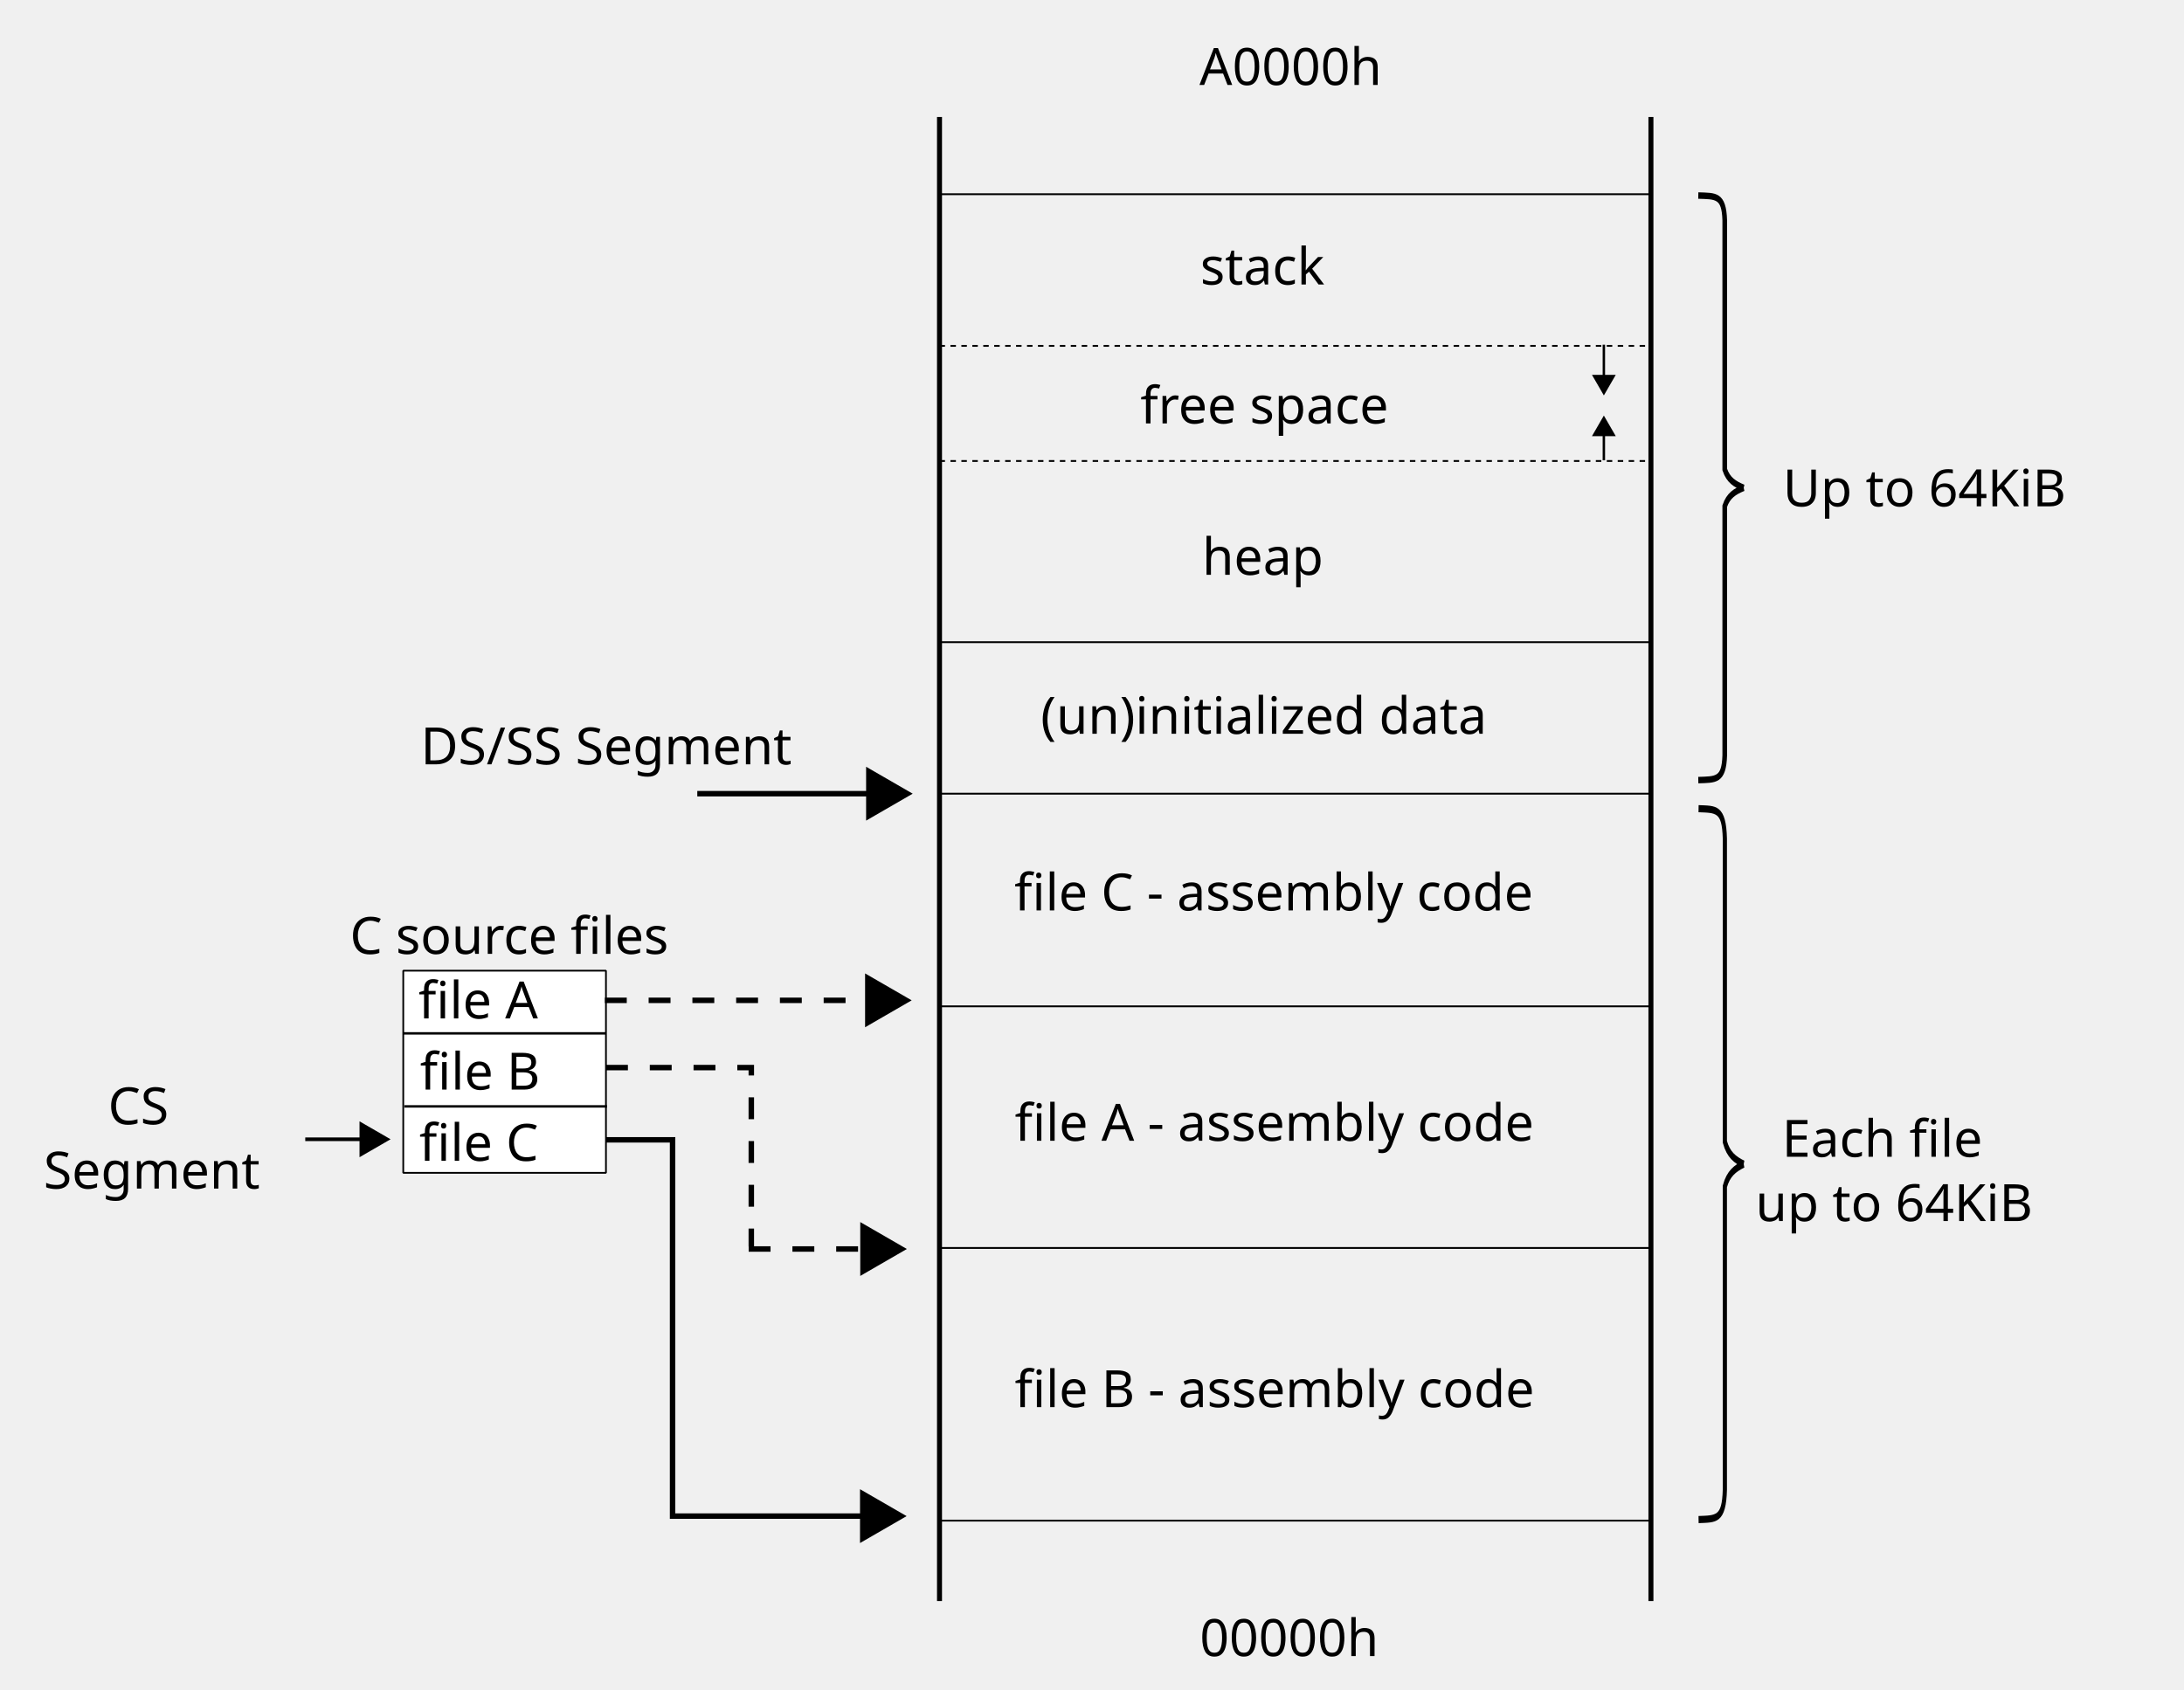
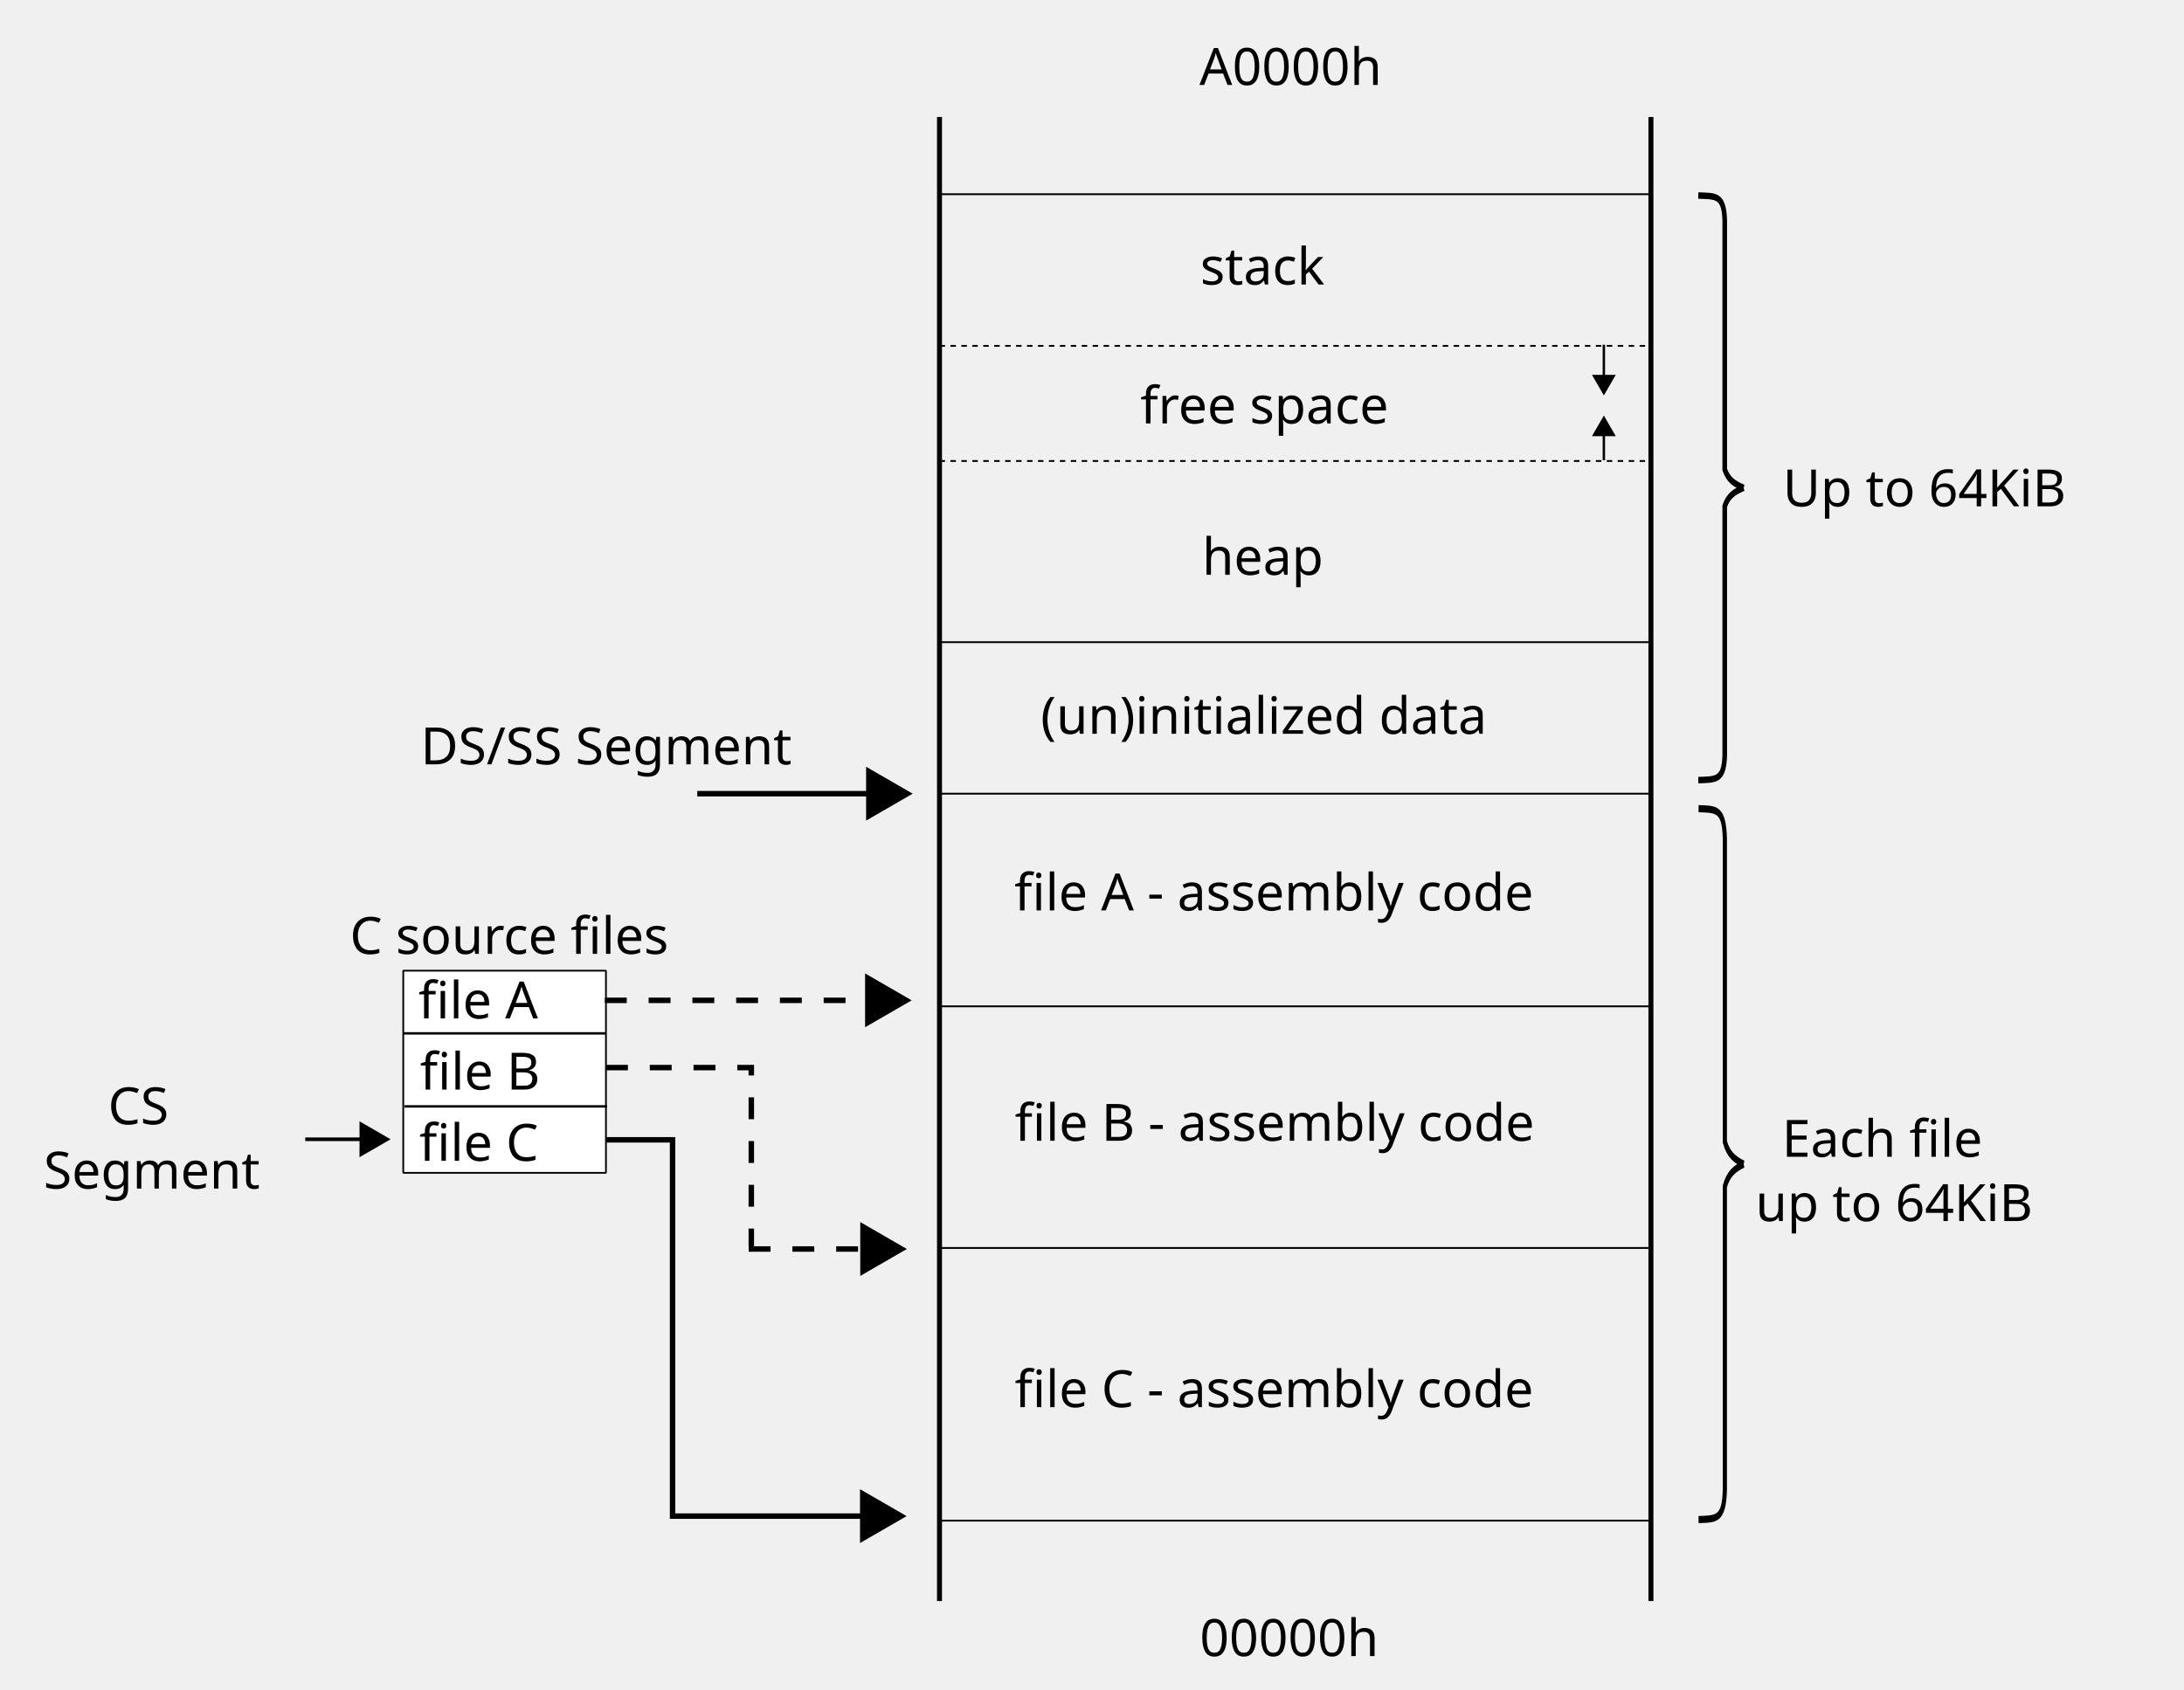
<svg xmlns="http://www.w3.org/2000/svg" width="239.584mm" height="185.429mm" viewBox="0 0 239.584 185.429" version="1.1" id="svg8">
  <defs id="defs2">
    <marker style="overflow:visible" id="marker2021" refX="0" refY="0" orient="auto">
      <path transform="scale(0.8)" style="fill:#000000;fill-opacity:1;fill-rule:evenodd;stroke:#000000;stroke-width:1pt;stroke-opacity:1" d="M 5.77,0 -2.88,5 V -5 Z" id="path2019" />
    </marker>
    <marker orient="auto" refY="0" refX="0" id="marker1749" style="overflow:visible">
      <path id="path1747" d="M 5.77,0 -2.88,5 V -5 Z" style="fill:#000000;fill-opacity:1;fill-rule:evenodd;stroke:#000000;stroke-width:1pt;stroke-opacity:1" transform="scale(0.8)" />
    </marker>
    <marker style="overflow:visible" id="marker1277" refX="0" refY="0" orient="auto">
      <path transform="scale(0.8)" style="fill:#000000;fill-opacity:1;fill-rule:evenodd;stroke:#000000;stroke-width:1pt;stroke-opacity:1" d="M 5.77,0 -2.88,5 V -5 Z" id="path1275" />
    </marker>
    <marker orient="auto" refY="0" refX="0" id="marker2195" style="overflow:visible">
      <path id="path2193" d="M 5.77,0 -2.88,5 V -5 Z" style="fill:#000000;fill-opacity:1;fill-rule:evenodd;stroke:#000000;stroke-width:1pt;stroke-opacity:1" transform="scale(0.8)" />
    </marker>
    <marker style="overflow:visible" id="marker2153" refX="0" refY="0" orient="auto">
      <path transform="scale(0.8)" style="fill:#000000;fill-opacity:1;fill-rule:evenodd;stroke:#000000;stroke-width:1pt;stroke-opacity:1" d="M 5.77,0 -2.88,5 V -5 Z" id="path2151" />
    </marker>
    <marker orient="auto" refY="0" refX="0" id="TriangleOutL" style="overflow:visible">
      <path id="path1057" d="M 5.77,0 -2.88,5 V -5 Z" style="fill:#000000;fill-opacity:1;fill-rule:evenodd;stroke:#000000;stroke-width:1pt;stroke-opacity:1" transform="scale(0.8)" />
    </marker>
    <marker orient="auto" refY="0" refX="0" id="TriangleOutL-7" style="overflow:visible">
      <path id="path1057-6" d="M 5.77,0 -2.88,5 V -5 Z" style="fill:#000000;fill-opacity:1;fill-rule:evenodd;stroke:#000000;stroke-width:1pt;stroke-opacity:1" transform="scale(0.8)" />
    </marker>
  </defs>
  <g id="layer1" transform="translate(65.6459,4.297068)">
    <rect style="opacity:1;vector-effect:none;fill:#f0f0f0;fill-opacity:1;stroke:none;stroke-width:0.6;stroke-linecap:butt;stroke-linejoin:bevel;stroke-miterlimit:4;stroke-dasharray:none;stroke-dashoffset:0;stroke-opacity:1;paint-order:normal" id="rect2141" width="78.043" height="12.631" x="37.418" y="33.654" />
    <g id="g881" transform="matrix(1,0,0,1.835168,0,-81.33737)" style="stroke-width:0.547;stroke-miterlimit:4;stroke-dasharray:none">
      <path id="path815" d="M 37.418,48.974 V 137.707" style="fill:none;stroke:#000000;stroke-width:0.547;stroke-linecap:butt;stroke-linejoin:miter;stroke-miterlimit:4;stroke-dasharray:none;stroke-opacity:1" />
      <path id="path815-4" d="M 115.46,48.974 V 137.707" style="fill:none;stroke:#000000;stroke-width:0.547;stroke-linecap:butt;stroke-linejoin:miter;stroke-miterlimit:4;stroke-dasharray:none;stroke-opacity:1" />
    </g>
    <path style="fill:none;stroke:#000000;stroke-width:0.2;stroke-linecap:butt;stroke-linejoin:miter;stroke-miterlimit:4;stroke-dasharray:none;stroke-opacity:1" d="M 37.418,106.124 H 115.46" id="path832" />
    <path style="fill:none;stroke:#000000;stroke-width:0.2;stroke-linecap:butt;stroke-linejoin:miter;stroke-miterlimit:4;stroke-dasharray:none;stroke-opacity:1" d="M 37.418,82.791 H 115.46" id="path832-6" />
    <path style="fill:none;stroke:#000000;stroke-width:0.2;stroke-linecap:butt;stroke-linejoin:miter;stroke-miterlimit:4;stroke-dasharray:none;stroke-opacity:1" d="M 37.418,66.166 H 115.46" id="path832-6-2" />
    <path style="fill:none;stroke:#000000;stroke-width:0.2;stroke-linecap:butt;stroke-linejoin:miter;stroke-miterlimit:4;stroke-dasharray:none;stroke-opacity:1" d="M 37.418,17.013 H 115.46" id="path832-6-2-6-7-5" />
    <path style="fill:none;stroke:#000000;stroke-width:0.6;stroke-linecap:butt;stroke-linejoin:miter;stroke-miterlimit:4;stroke-dasharray:2.4, 2.4;stroke-dashoffset:0;stroke-opacity:1;marker-end:url(#TriangleOutL)" d="M 16.483,132.751 H 30.427" id="path913" />
    <text xml:space="preserve" style="font-style:normal;font-variant:normal;font-weight:normal;font-stretch:normal;font-size:5.644px;line-height:1.25;font-family:sans-serif;-inkscape-font-specification:'sans-serif, Normal';font-variant-ligatures:normal;font-variant-caps:normal;font-variant-numeric:normal;font-feature-settings:normal;text-align:start;letter-spacing:0px;word-spacing:0px;writing-mode:lr-tb;text-anchor:start;fill:#000000;fill-opacity:1;stroke:none;stroke-width:0.265" x="45.676" y="150.103" id="text1439">
-       <tspan id="tspan1437" x="45.676" y="150.103" style="stroke-width:0.265">file B - assembly code</tspan>
+       <tspan id="tspan1437" x="45.676" y="150.103" style="stroke-width:0.265">file C - assembly code</tspan>
    </text>
    <text xml:space="preserve" style="font-style:normal;font-variant:normal;font-weight:normal;font-stretch:normal;font-size:5.644px;line-height:1.25;font-family:sans-serif;-inkscape-font-specification:'sans-serif, Normal';font-variant-ligatures:normal;font-variant-caps:normal;font-variant-numeric:normal;font-feature-settings:normal;text-align:start;letter-spacing:0px;word-spacing:0px;writing-mode:lr-tb;text-anchor:start;fill:#000000;fill-opacity:1;stroke:none;stroke-width:0.265" x="76.666" y="76.216" id="text1439-6">
      <tspan x="76.666" y="76.216" style="font-style:normal;font-variant:normal;font-weight:normal;font-stretch:normal;font-size:5.644px;font-family:sans-serif;-inkscape-font-specification:'sans-serif, Normal';font-variant-ligatures:normal;font-variant-caps:normal;font-variant-numeric:normal;font-feature-settings:normal;text-align:center;writing-mode:lr-tb;text-anchor:middle;stroke-width:0.265" id="tspan1459">(un)initialized data</tspan>
    </text>
    <path style="fill:none;stroke:#000000;stroke-width:0.6;stroke-linecap:butt;stroke-linejoin:miter;stroke-miterlimit:4;stroke-dasharray:none;stroke-opacity:1;marker-end:url(#TriangleOutL-7)" d="M 10.846,82.791 H 31.068" id="path913-1" />
    <text xml:space="preserve" style="font-style:normal;font-variant:normal;font-weight:normal;font-stretch:normal;font-size:5.644px;line-height:1.25;font-family:sans-serif;-inkscape-font-specification:'sans-serif, Normal';font-variant-ligatures:normal;font-variant-caps:normal;font-variant-numeric:normal;font-feature-settings:normal;text-align:start;letter-spacing:0px;word-spacing:0px;writing-mode:lr-tb;text-anchor:start;fill:#000000;fill-opacity:1;stroke:none;stroke-width:0.265" x="76.549" y="58.774" id="text1439-1">
      <tspan x="76.549" y="58.774" style="font-style:normal;font-variant:normal;font-weight:normal;font-stretch:normal;font-size:5.644px;font-family:sans-serif;-inkscape-font-specification:'sans-serif, Normal';font-variant-ligatures:normal;font-variant-caps:normal;font-variant-numeric:normal;font-feature-settings:normal;text-align:center;writing-mode:lr-tb;text-anchor:middle;stroke-width:0.265" id="tspan2104">heap</tspan>
    </text>
    <text xml:space="preserve" style="font-style:normal;font-variant:normal;font-weight:normal;font-stretch:normal;font-size:5.644px;line-height:1.25;font-family:sans-serif;-inkscape-font-specification:'sans-serif, Normal';font-variant-ligatures:normal;font-variant-caps:normal;font-variant-numeric:normal;font-feature-settings:normal;text-align:start;letter-spacing:0px;word-spacing:0px;writing-mode:lr-tb;text-anchor:start;fill:#000000;fill-opacity:1;stroke:none;stroke-width:0.265" x="76.509" y="26.92" id="text1439-1-4">
      <tspan x="76.509" y="26.92" style="font-style:normal;font-variant:normal;font-weight:normal;font-stretch:normal;font-size:5.644px;font-family:sans-serif;-inkscape-font-specification:'sans-serif, Normal';font-variant-ligatures:normal;font-variant-caps:normal;font-variant-numeric:normal;font-feature-settings:normal;text-align:center;writing-mode:lr-tb;text-anchor:middle;stroke-width:0.265" id="tspan2104-1">stack</tspan>
    </text>
    <text xml:space="preserve" style="font-style:normal;font-variant:normal;font-weight:normal;font-stretch:normal;font-size:5.644px;line-height:1.25;font-family:sans-serif;-inkscape-font-specification:'sans-serif, Normal';font-variant-ligatures:normal;font-variant-caps:normal;font-variant-numeric:normal;font-feature-settings:normal;text-align:start;letter-spacing:0px;word-spacing:0px;writing-mode:lr-tb;text-anchor:start;fill:#000000;fill-opacity:1;stroke:none;stroke-width:0.265" x="76.737" y="42.167" id="text1439-1-9">
      <tspan x="76.737" y="42.167" style="font-style:normal;font-variant:normal;font-weight:normal;font-stretch:normal;font-size:5.644px;font-family:sans-serif;-inkscape-font-specification:'sans-serif, Normal';font-variant-ligatures:normal;font-variant-caps:normal;font-variant-numeric:normal;font-feature-settings:normal;text-align:center;writing-mode:lr-tb;text-anchor:middle;stroke-width:0.265" id="tspan2104-0">free space</tspan>
    </text>
    <path style="fill:none;stroke:#000000;stroke-width:0.265;stroke-linecap:butt;stroke-linejoin:miter;stroke-miterlimit:4;stroke-dasharray:none;stroke-opacity:1;marker-end:url(#marker2153)" d="m 110.297,33.524 v 4.063" id="path2143" />
    <path style="fill:none;stroke:#000000;stroke-width:0.265px;stroke-linecap:butt;stroke-linejoin:miter;stroke-opacity:1;marker-end:url(#marker2195)" d="m 110.297,46.209 v -3.402" id="path2185" />
    <text xml:space="preserve" style="font-style:normal;font-variant:normal;font-weight:normal;font-stretch:normal;font-size:5.644px;line-height:1.25;font-family:sans-serif;-inkscape-font-specification:'sans-serif, Normal';font-variant-ligatures:normal;font-variant-caps:normal;font-variant-numeric:normal;font-feature-settings:normal;text-align:start;letter-spacing:0px;word-spacing:0px;writing-mode:lr-tb;text-anchor:start;fill:#000000;fill-opacity:1;stroke:none;stroke-width:0.265" x="-45.326" y="119.061" id="text2619">
      <tspan id="tspan2617" x="-45.326" y="119.061" style="font-style:normal;font-variant:normal;font-weight:normal;font-stretch:normal;font-size:5.644px;font-family:sans-serif;-inkscape-font-specification:'sans-serif, Normal';font-variant-ligatures:normal;font-variant-caps:normal;font-variant-numeric:normal;font-feature-settings:normal;text-align:center;writing-mode:lr-tb;text-anchor:middle;stroke-width:0.265">CS</tspan>
      <tspan x="-45.326" y="126.117" style="font-style:normal;font-variant:normal;font-weight:normal;font-stretch:normal;font-size:5.644px;font-family:sans-serif;-inkscape-font-specification:'sans-serif, Normal';font-variant-ligatures:normal;font-variant-caps:normal;font-variant-numeric:normal;font-feature-settings:normal;text-align:center;writing-mode:lr-tb;text-anchor:middle;stroke-width:0.265" id="tspan2353">Segment</tspan>
    </text>
    <text xml:space="preserve" style="font-style:normal;font-variant:normal;font-weight:normal;font-stretch:normal;font-size:5.644px;line-height:1.25;font-family:sans-serif;-inkscape-font-specification:'sans-serif, Normal';font-variant-ligatures:normal;font-variant-caps:normal;font-variant-numeric:normal;font-feature-settings:normal;text-align:start;letter-spacing:0px;word-spacing:0px;writing-mode:lr-tb;text-anchor:start;fill:#000000;fill-opacity:1;stroke:none;stroke-width:0.265" x="-19.501" y="79.574" id="text2619-7">
      <tspan id="tspan2617-8" x="-19.501" y="79.574" style="stroke-width:0.265">DS/SS Segment</tspan>
    </text>
    <text xml:space="preserve" style="font-style:normal;font-variant:normal;font-weight:normal;font-stretch:normal;font-size:5.644px;line-height:1.25;font-family:sans-serif;-inkscape-font-specification:'sans-serif, Normal';font-variant-ligatures:normal;font-variant-caps:normal;font-variant-numeric:normal;font-feature-settings:normal;text-align:start;letter-spacing:0px;word-spacing:0px;writing-mode:lr-tb;text-anchor:start;fill:#000000;fill-opacity:1;stroke:none;stroke-width:0.265" x="129.94" y="51.254" id="text2662-8">
      <tspan id="tspan2660-2" x="129.94" y="51.254" style="stroke-width:0.265">Up to 64KiB</tspan>
    </text>
    <text xml:space="preserve" style="font-style:normal;font-variant:normal;font-weight:normal;font-stretch:normal;font-size:5.644px;line-height:1.25;font-family:sans-serif;-inkscape-font-specification:'sans-serif, Normal';font-variant-ligatures:normal;font-variant-caps:normal;font-variant-numeric:normal;font-feature-settings:normal;text-align:start;letter-spacing:0px;word-spacing:0px;writing-mode:lr-tb;text-anchor:start;fill:#000000;fill-opacity:1;stroke:none;stroke-width:0.265" x="65.932" y="5.022" id="text1439-5">
      <tspan id="tspan1437-6" x="65.932" y="5.022" style="stroke-width:0.265">A0000h</tspan>
    </text>
    <text xml:space="preserve" style="font-style:normal;font-variant:normal;font-weight:normal;font-stretch:normal;font-size:5.644px;line-height:1.25;font-family:sans-serif;-inkscape-font-specification:'sans-serif, Normal';font-variant-ligatures:normal;font-variant-caps:normal;font-variant-numeric:normal;font-feature-settings:normal;text-align:start;letter-spacing:0px;word-spacing:0px;writing-mode:lr-tb;text-anchor:start;fill:#000000;fill-opacity:1;stroke:none;stroke-width:0.265" x="65.963" y="177.412" id="text1439-5-8">
      <tspan id="tspan1437-6-2" x="65.963" y="177.412" style="stroke-width:0.265">00000h</tspan>
    </text>
    <path style="fill:none;stroke:#000000;stroke-width:0.2;stroke-linecap:butt;stroke-linejoin:miter;stroke-miterlimit:4;stroke-dasharray:none;stroke-opacity:1" d="M 37.418,132.638 H 115.46" id="path832-2" />
    <path style="fill:none;stroke:#000000;stroke-width:0.2;stroke-linecap:butt;stroke-linejoin:miter;stroke-miterlimit:4;stroke-dasharray:none;stroke-opacity:1" d="M 37.418,162.556 H 115.46" id="path832-2-7" />
    <text xml:space="preserve" style="font-style:normal;font-variant:normal;font-weight:normal;font-stretch:normal;font-size:5.644px;line-height:1.25;font-family:sans-serif;-inkscape-font-specification:'sans-serif, Normal';font-variant-ligatures:normal;font-variant-caps:normal;font-variant-numeric:normal;font-feature-settings:normal;text-align:start;letter-spacing:0px;word-spacing:0px;writing-mode:lr-tb;text-anchor:start;fill:#000000;fill-opacity:1;stroke:none;stroke-width:0.265" x="45.637" y="95.598" id="text1439-2">
-       <tspan id="tspan1437-96" x="45.637" y="95.598" style="stroke-width:0.265">file C - assembly code</tspan>
+       <tspan id="tspan1437-96" x="45.637" y="95.598" style="stroke-width:0.265">file A - assembly code</tspan>
    </text>
    <text xml:space="preserve" style="font-style:normal;font-variant:normal;font-weight:normal;font-stretch:normal;font-size:5.644px;line-height:1.25;font-family:sans-serif;-inkscape-font-specification:'sans-serif, Normal';font-variant-ligatures:normal;font-variant-caps:normal;font-variant-numeric:normal;font-feature-settings:normal;text-align:start;letter-spacing:0px;word-spacing:0px;writing-mode:lr-tb;text-anchor:start;fill:#000000;fill-opacity:1;stroke:none;stroke-width:0.265" x="45.681" y="120.874" id="text1439-10">
-       <tspan id="tspan1437-42" x="45.681" y="120.874" style="stroke-width:0.265">file A - assembly code</tspan>
+       <tspan id="tspan1437-42" x="45.681" y="120.874" style="stroke-width:0.265">file B - assembly code</tspan>
    </text>
    <rect style="opacity:1;vector-effect:none;fill:#ffffff;fill-opacity:1;stroke:#000000;stroke-width:0.19;stroke-linecap:butt;stroke-linejoin:bevel;stroke-miterlimit:4;stroke-dasharray:none;stroke-dashoffset:0;stroke-opacity:1;paint-order:normal" id="rect979" width="22.236" height="22.183" x="-21.409" y="102.212" />
    <text xml:space="preserve" style="font-style:normal;font-variant:normal;font-weight:normal;font-stretch:normal;font-size:5.644px;line-height:1.25;font-family:sans-serif;-inkscape-font-specification:'sans-serif, Normal';font-variant-ligatures:normal;font-variant-caps:normal;font-variant-numeric:normal;font-feature-settings:normal;text-align:start;letter-spacing:0px;word-spacing:0px;writing-mode:lr-tb;text-anchor:start;fill:#000000;fill-opacity:1;stroke:none;stroke-width:0.265" x="145.81" y="122.629" id="text2662-5">
      <tspan id="tspan2660-29" x="146.708" y="122.629" style="font-style:normal;font-variant:normal;font-weight:normal;font-stretch:normal;font-size:5.644px;font-family:sans-serif;-inkscape-font-specification:'sans-serif, Normal';font-variant-ligatures:normal;font-variant-caps:normal;font-variant-numeric:normal;font-feature-settings:normal;text-align:center;writing-mode:lr-tb;text-anchor:middle;stroke-width:0.265">Each file </tspan>
      <tspan x="145.81" y="129.684" style="font-style:normal;font-variant:normal;font-weight:normal;font-stretch:normal;font-size:5.644px;font-family:sans-serif;-inkscape-font-specification:'sans-serif, Normal';font-variant-ligatures:normal;font-variant-caps:normal;font-variant-numeric:normal;font-feature-settings:normal;text-align:center;writing-mode:lr-tb;text-anchor:middle;stroke-width:0.265" id="tspan1012">up to 64KiB</tspan>
    </text>
    <text xml:space="preserve" style="font-style:normal;font-variant:normal;font-weight:normal;font-stretch:normal;font-size:5.644px;line-height:1.25;font-family:sans-serif;-inkscape-font-specification:'sans-serif, Normal';font-variant-ligatures:normal;font-variant-caps:normal;font-variant-numeric:normal;font-feature-settings:normal;text-align:start;letter-spacing:0px;word-spacing:0px;writing-mode:lr-tb;text-anchor:start;fill:#000000;fill-opacity:1;stroke:none;stroke-width:0.265" x="-19.736" y="107.452" id="text1022">
      <tspan id="tspan1020" x="-19.736" y="107.452" style="stroke-width:0.265">file A</tspan>
    </text>
    <text xml:space="preserve" style="font-style:normal;font-variant:normal;font-weight:normal;font-stretch:normal;font-size:5.644px;line-height:1.25;font-family:sans-serif;-inkscape-font-specification:'sans-serif, Normal';font-variant-ligatures:normal;font-variant-caps:normal;font-variant-numeric:normal;font-feature-settings:normal;text-align:start;letter-spacing:0px;word-spacing:0px;writing-mode:lr-tb;text-anchor:start;fill:#000000;fill-opacity:1;stroke:none;stroke-width:0.265" x="-19.565" y="115.26" id="text1022-8">
      <tspan id="tspan1020-7" x="-19.565" y="115.26" style="stroke-width:0.265">file B</tspan>
    </text>
    <text xml:space="preserve" style="font-style:normal;font-variant:normal;font-weight:normal;font-stretch:normal;font-size:5.644px;line-height:1.25;font-family:sans-serif;-inkscape-font-specification:'sans-serif, Normal';font-variant-ligatures:normal;font-variant-caps:normal;font-variant-numeric:normal;font-feature-settings:normal;text-align:start;letter-spacing:0px;word-spacing:0px;writing-mode:lr-tb;text-anchor:start;fill:#000000;fill-opacity:1;stroke:none;stroke-width:0.265" x="-19.646" y="123.068" id="text1022-87">
      <tspan id="tspan1020-0" x="-19.646" y="123.068" style="stroke-width:0.265">file C</tspan>
    </text>
    <path style="fill:none;stroke:#000000;stroke-width:0.265px;stroke-linecap:butt;stroke-linejoin:miter;stroke-opacity:1" d="M -21.409,109.091 H 0.827" id="path1050" />
    <path style="fill:none;stroke:#000000;stroke-width:0.265px;stroke-linecap:butt;stroke-linejoin:miter;stroke-opacity:1" d="M -21.291,117.103 H 0.945" id="path1050-5" />
    <text xml:space="preserve" style="font-style:normal;font-variant:normal;font-weight:normal;font-stretch:normal;font-size:5.644px;line-height:1.25;font-family:sans-serif;-inkscape-font-specification:'sans-serif, Normal';font-variant-ligatures:normal;font-variant-caps:normal;font-variant-numeric:normal;font-feature-settings:normal;text-align:start;letter-spacing:0px;word-spacing:0px;writing-mode:lr-tb;text-anchor:start;fill:#000000;fill-opacity:1;stroke:none;stroke-width:0.265" x="-27.264" y="100.364" id="text1069">
      <tspan id="tspan1067" x="-27.264" y="100.364" style="stroke-width:0.265">C source files</tspan>
    </text>
    <path style="fill:none;stroke:#000000;stroke-width:0.6;stroke-linecap:butt;stroke-linejoin:miter;stroke-miterlimit:4;stroke-dasharray:2.4, 2.4;stroke-dashoffset:0;stroke-opacity:1;marker-end:url(#marker1277)" d="M 0.71,105.467 H 30.956" id="path1251" />
    <path style="fill:none;stroke:#000000;stroke-width:0.6;stroke-linecap:butt;stroke-linejoin:miter;stroke-miterlimit:4;stroke-dasharray:2.4, 2.4;stroke-dashoffset:0;stroke-opacity:1" d="M 0.836,112.845 H 16.772 v 19.641" id="path1253" />
    <path style="fill:none;stroke:#000000;stroke-width:0.6;stroke-linecap:butt;stroke-linejoin:miter;stroke-miterlimit:4;stroke-dasharray:none;stroke-opacity:1;marker-end:url(#marker1749)" d="M 0.86,120.772 H 8.135 v 41.289 H 30.4" id="path1255" />
    <path style="fill:none;stroke:#000000;stroke-width:0.4;stroke-linecap:butt;stroke-linejoin:miter;stroke-miterlimit:4;stroke-dasharray:none;stroke-opacity:1;marker-end:url(#marker2021)" d="m -32.159,120.711 h 7.087" id="path2011" />
    <path style="fill:none;stroke:#000000;stroke-width:0.2;stroke-linecap:butt;stroke-linejoin:miter;stroke-miterlimit:4;stroke-dasharray:0.6, 0.6;stroke-dashoffset:0;stroke-opacity:1" d="M 37.418,33.654 H 115.46" id="path832-6-2-6-7-0" />
    <path style="fill:none;stroke:#000000;stroke-width:0.2;stroke-linecap:butt;stroke-linejoin:miter;stroke-miterlimit:4;stroke-dasharray:0.6, 0.6;stroke-dashoffset:0;stroke-opacity:1" d="M 37.418,46.286 H 115.46" id="path832-6-2-6-7-0-9" />
    <g id="g1197-0-0-2-6" style="stroke-width:0.188;stroke-miterlimit:4;stroke-dasharray:none" transform="matrix(2.441535,0,0,4.159795,-211.4305,-8.011197)">
      <path id="path1178-4-8-4-8" d="m 136.028,22.224 c 0.78,0.021 1.146,-0.022 1.181,0.791 v 7.997 c 0.162,0.345 0.457,0.471 0.848,0.588" style="fill:none;stroke:#000000;stroke-width:0.188;stroke-linecap:butt;stroke-linejoin:miter;stroke-miterlimit:4;stroke-dasharray:none;stroke-opacity:1" />
      <path id="path1178-6-1-6-7-7" d="m 136.028,40.976 c 0.78,-0.021 1.146,0.022 1.181,-0.791 v -7.997 c 0.162,-0.345 0.457,-0.471 0.848,-0.588" style="fill:none;stroke:#000000;stroke-width:0.188;stroke-linecap:butt;stroke-linejoin:miter;stroke-miterlimit:4;stroke-dasharray:none;stroke-opacity:1" />
    </g>
    <g id="g1197-0-0-2-6-8" style="stroke-width:0.207;stroke-miterlimit:4;stroke-dasharray:none" transform="matrix(2.456391,0,0,3.420585,-213.482,-58.8608)">
      <path id="path1178-4-8-4-8-7" d="m 136.028,22.224 c 0.78,0.021 1.146,-0.022 1.181,0.791 v 7.997 c 0.162,0.345 0.457,0.471 0.848,0.588" style="fill:none;stroke:#000000;stroke-width:0.207;stroke-linecap:butt;stroke-linejoin:miter;stroke-miterlimit:4;stroke-dasharray:none;stroke-opacity:1" />
      <path id="path1178-6-1-6-7-7-2" d="m 136.028,40.976 c 0.78,-0.021 1.146,0.022 1.181,-0.791 v -7.997 c 0.162,-0.345 0.457,-0.471 0.848,-0.588" style="fill:none;stroke:#000000;stroke-width:0.207;stroke-linecap:butt;stroke-linejoin:miter;stroke-miterlimit:4;stroke-dasharray:none;stroke-opacity:1" />
    </g>
    <rect style="display:none;opacity:1;vector-effect:none;fill:none;fill-opacity:1;stroke:#000000;stroke-width:1.837;stroke-linecap:butt;stroke-linejoin:bevel;stroke-miterlimit:4;stroke-dasharray:none;stroke-dashoffset:0;stroke-opacity:1;paint-order:normal" id="rect891" width="237.747" height="183.592" x="-64.727" y="-3.379" />
  </g>
</svg>
